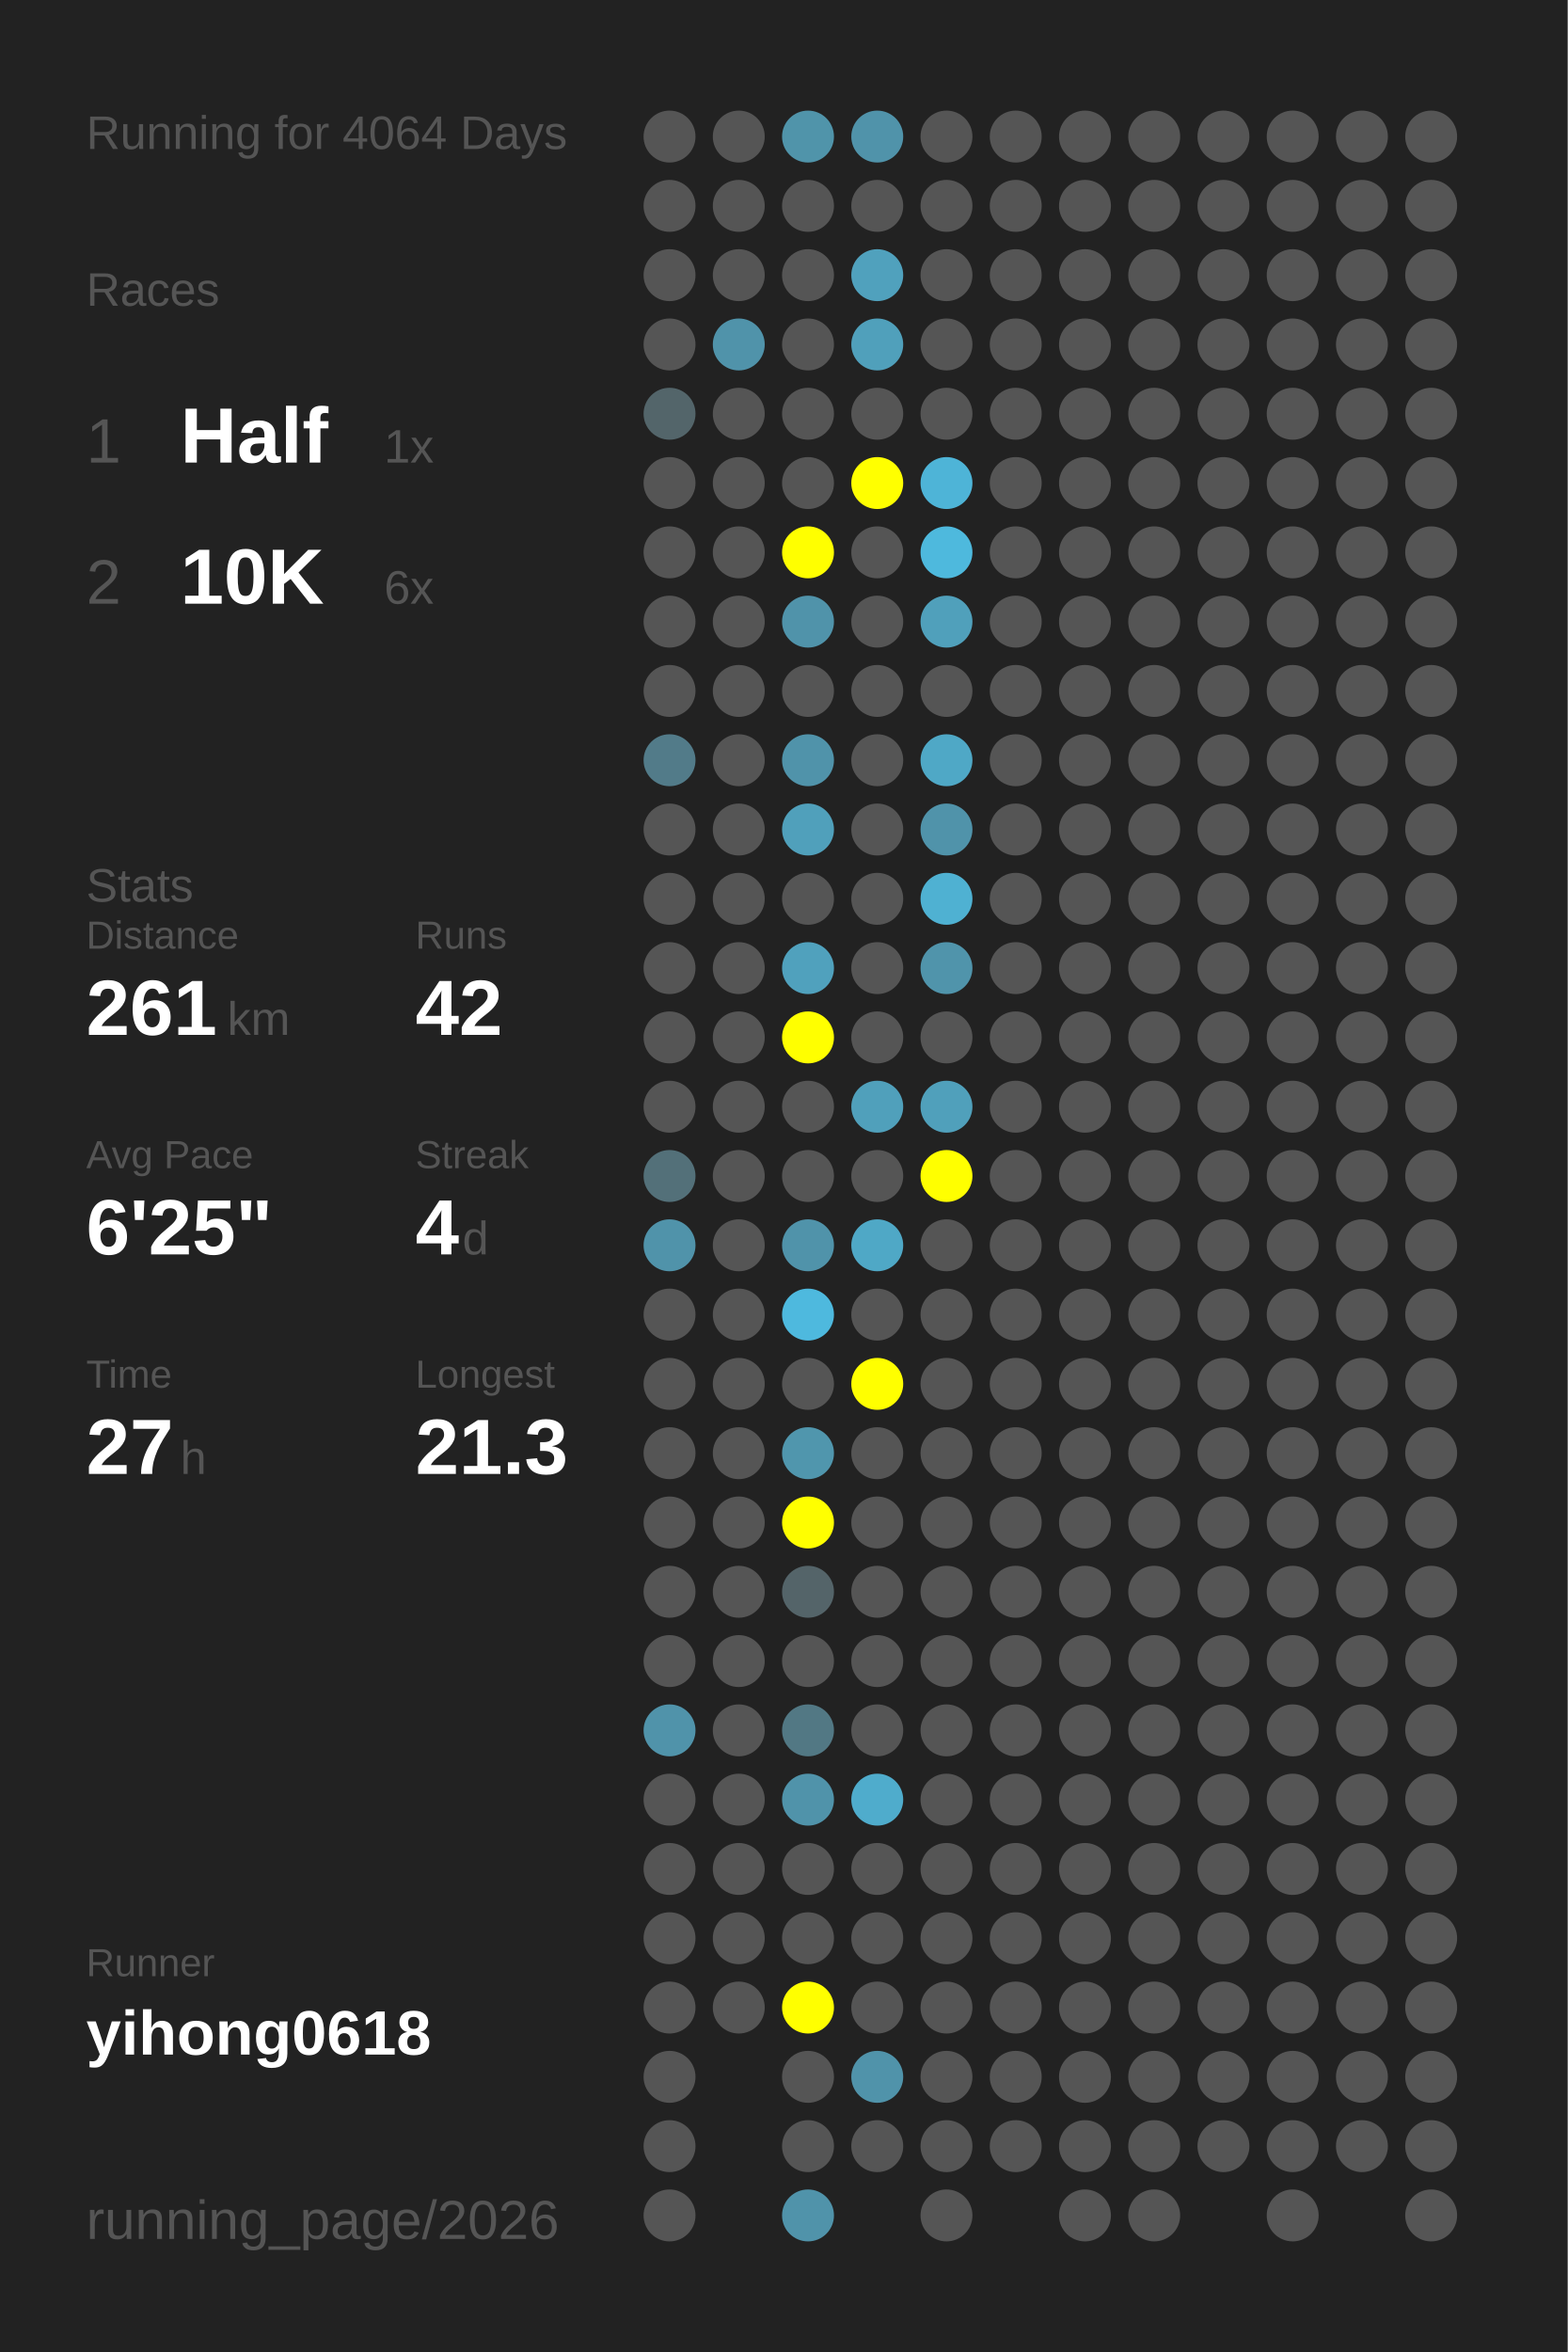
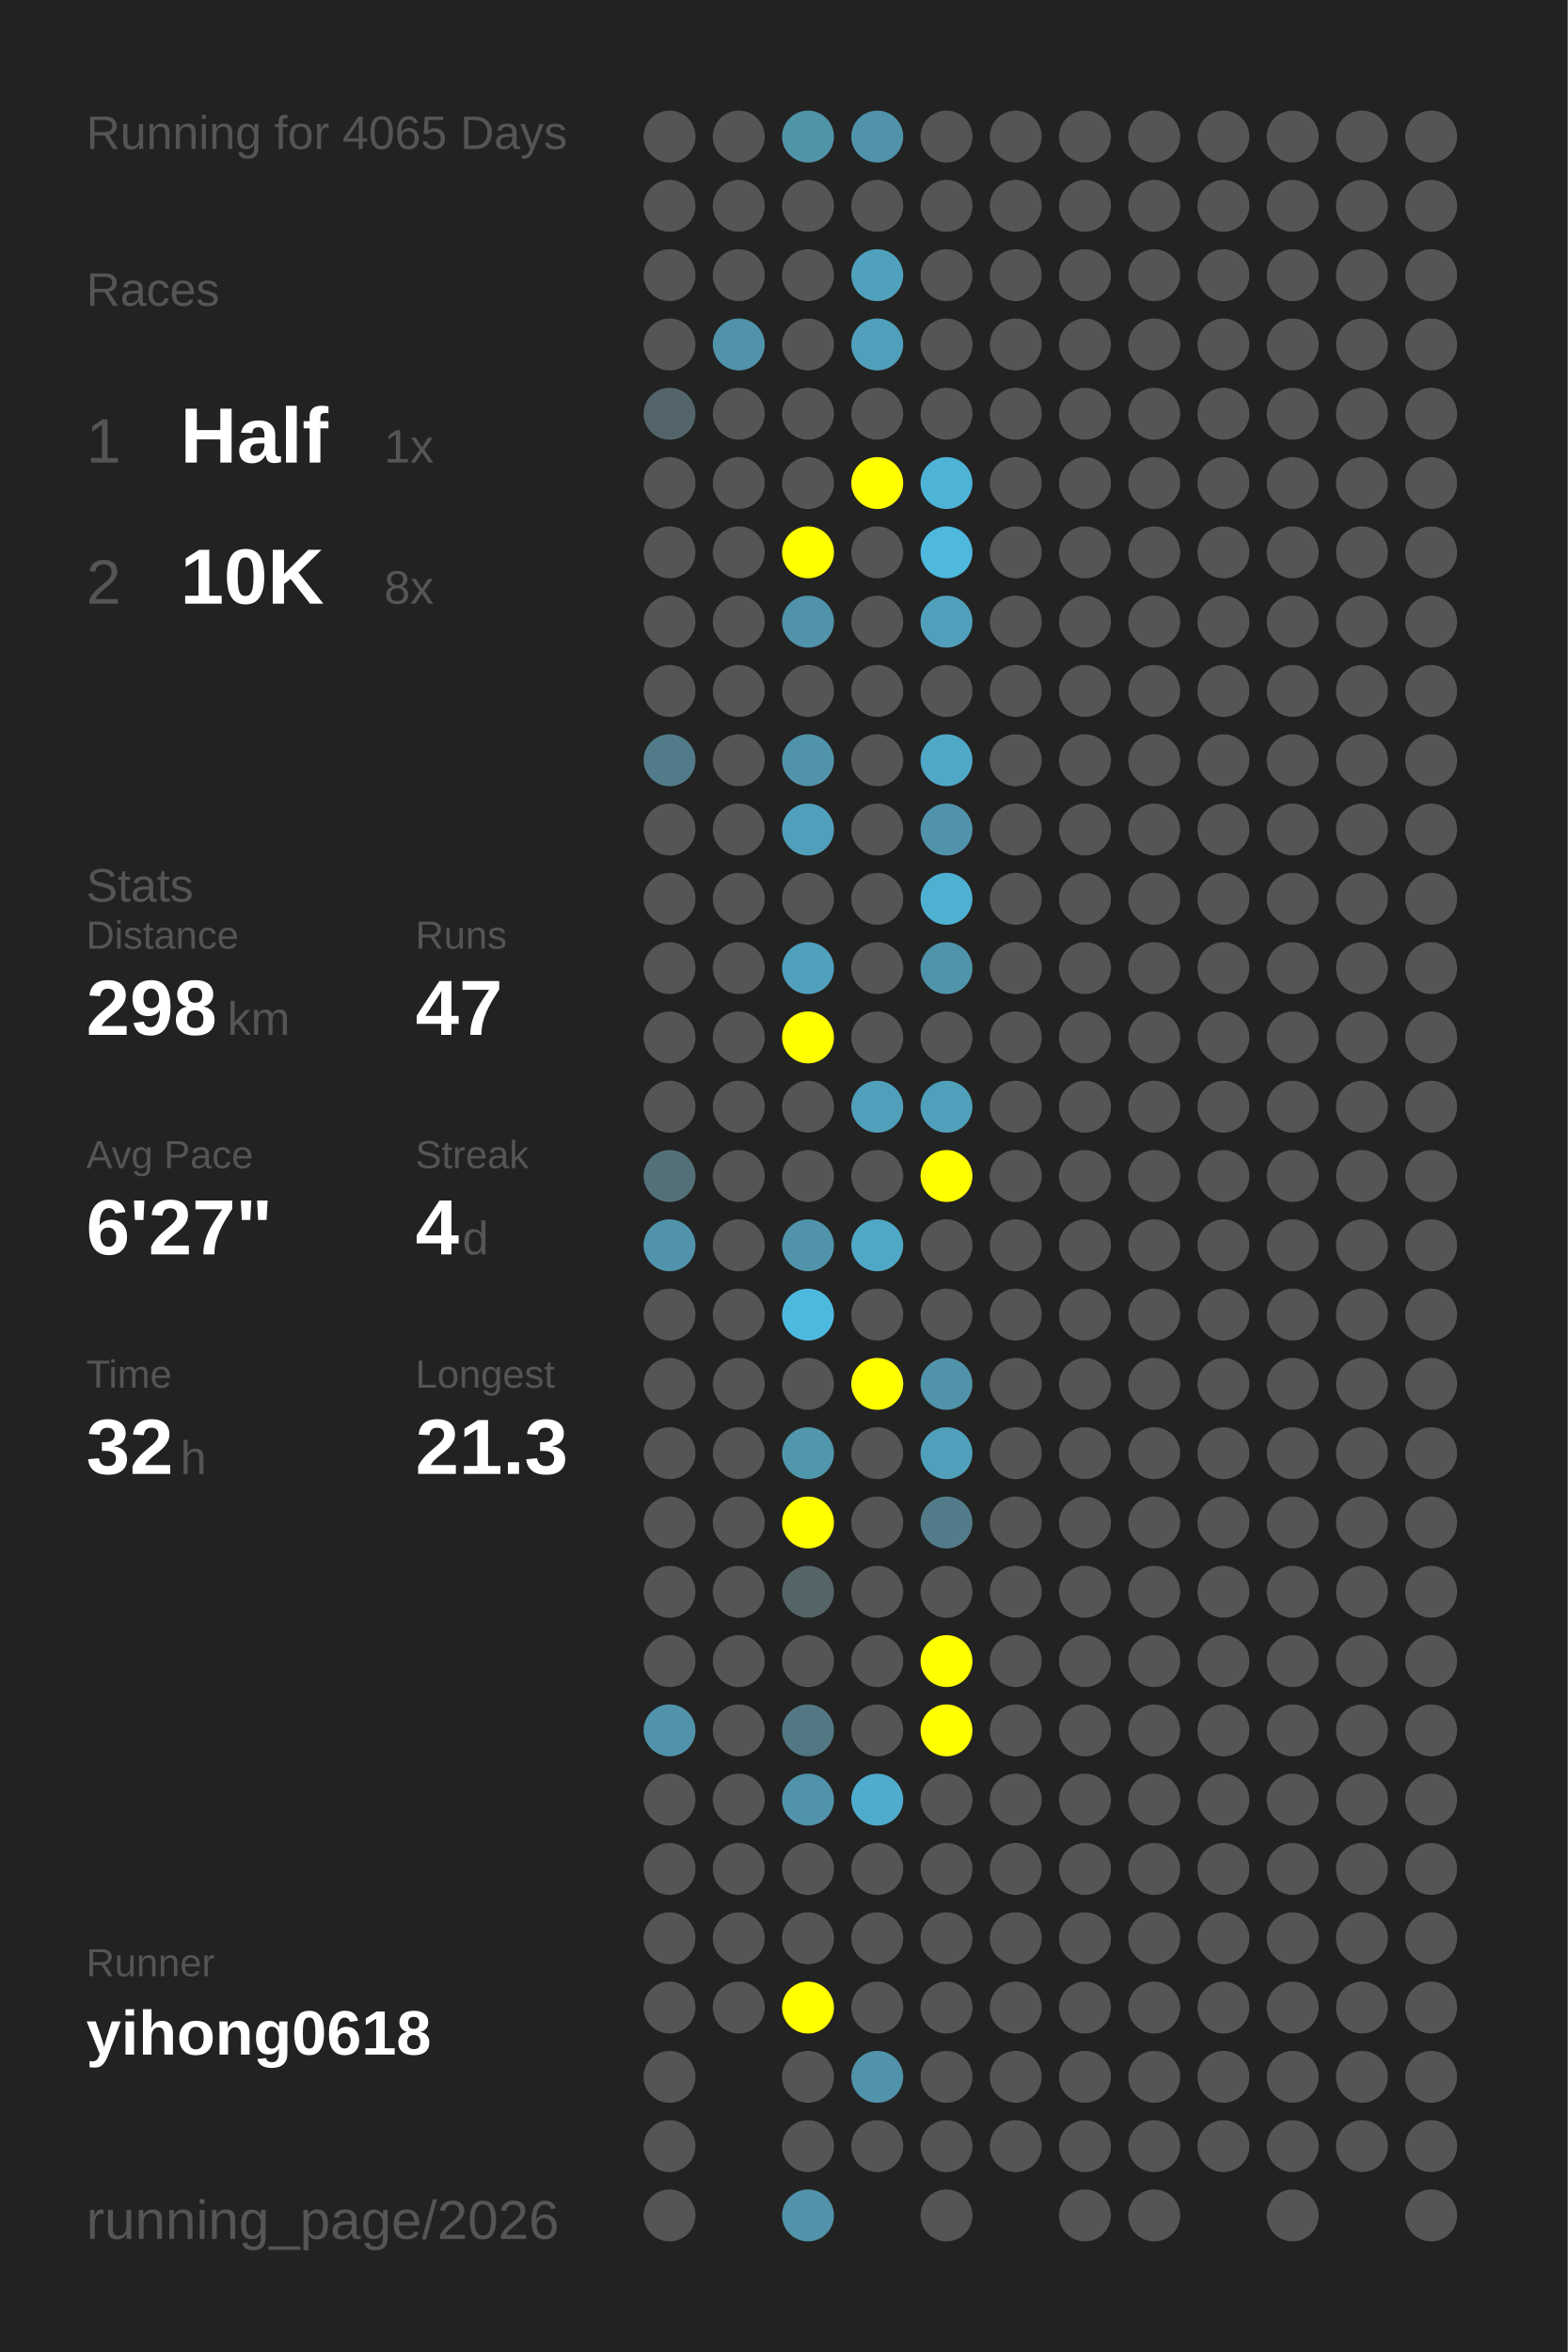
<svg xmlns="http://www.w3.org/2000/svg" baseProfile="full" height="300mm" version="1.1" viewBox="0,0,200,300" width="200mm">
  <defs />
  <rect fill="#222222" height="300" width="200" x="0" y="0" />
-   <text fill="#555555" style="font-size:6px; font-family:Arial;" x="11" y="19">Running for 4064 Days</text>
+   <text fill="#555555" style="font-size:6px; font-family:Arial;" x="11" y="19">Running for 4065 Days</text>
  <text fill="#555555" style="font-size:6px; font-family:Arial;" x="11" y="39">Races</text>
  <text fill="#555555" style="font-size:8px; font-family:Arial;" x="11" y="59">1</text>
  <text fill="#FFFFFF" style="font-size:10px; font-family:Arial; font-weight:bold;" x="23" y="59">Half</text>
  <text fill="#555555" style="font-size:6px; font-family:Arial;" x="49" y="59">1x</text>
  <text fill="#555555" style="font-size:8px; font-family:Arial;" x="11" y="77">2</text>
  <text fill="#FFFFFF" style="font-size:10px; font-family:Arial; font-weight:bold;" x="23" y="77">10K</text>
-   <text fill="#555555" style="font-size:6px; font-family:Arial;" x="49" y="77">6x</text>
+   <text fill="#555555" style="font-size:6px; font-family:Arial;" x="49" y="77">8x</text>
  <text fill="#555555" style="font-size:6px; font-family:Arial;" x="11" y="115">Stats</text>
  <text fill="#555555" style="font-size:5px; font-family:Arial;" x="11" y="121">Distance</text>
-   <text fill="#FFFFFF" style="font-size:10px; font-family:Arial; font-weight:bold;" x="11" y="132">261</text>
+   <text fill="#FFFFFF" style="font-size:10px; font-family:Arial; font-weight:bold;" x="11" y="132">298</text>
  <text fill="#555555" style="font-size:6px; font-family:Arial;" x="29" y="132">km</text>
  <text fill="#555555" style="font-size:5px; font-family:Arial;" x="53" y="121">Runs</text>
-   <text fill="#FFFFFF" style="font-size:10px; font-family:Arial; font-weight:bold;" x="53" y="132">42</text>
+   <text fill="#FFFFFF" style="font-size:10px; font-family:Arial; font-weight:bold;" x="53" y="132">47</text>
  <text fill="#555555" style="font-size:5px; font-family:Arial;" x="11" y="149">Avg Pace</text>
-   <text fill="#FFFFFF" style="font-size:10px; font-family:Arial; font-weight:bold;" x="11" y="160">6'25"</text>
+   <text fill="#FFFFFF" style="font-size:10px; font-family:Arial; font-weight:bold;" x="11" y="160">6'27"</text>
  <text fill="#555555" style="font-size:5px; font-family:Arial;" x="53" y="149">Streak</text>
  <text fill="#FFFFFF" style="font-size:10px; font-family:Arial; font-weight:bold;" x="53" y="160">4</text>
  <text fill="#555555" style="font-size:6px; font-family:Arial;" x="59" y="160">d</text>
  <text fill="#555555" style="font-size:5px; font-family:Arial;" x="11" y="177">Time</text>
-   <text fill="#FFFFFF" style="font-size:10px; font-family:Arial; font-weight:bold;" x="11" y="188">27</text>
+   <text fill="#FFFFFF" style="font-size:10px; font-family:Arial; font-weight:bold;" x="11" y="188">32</text>
  <text fill="#555555" style="font-size:6px; font-family:Arial;" x="23" y="188">h</text>
  <text fill="#555555" style="font-size:5px; font-family:Arial;" x="53" y="177">Longest</text>
  <text fill="#FFFFFF" style="font-size:10px; font-family:Arial; font-weight:bold;" x="53" y="188">21.3</text>
  <text fill="#555555" style="font-size:5px; font-family:Arial;" x="11" y="252.065">Runner</text>
  <text fill="#FFFFFF" style="font-size:8px; font-family:Arial; font-weight:bold;" x="11" y="262.065">yihong0618</text>
  <text fill="#555555" style="font-size:7px; font-family:Arial;" x="11" y="285.581">running_page/2026</text>
  <circle cx="85.417" cy="17.419" fill="#555555" r="3.312" />
  <circle cx="85.417" cy="26.258" fill="#555555" r="3.312" />
  <circle cx="85.417" cy="35.097" fill="#555555" r="3.312" />
  <circle cx="85.417" cy="43.935" fill="#555555" r="3.312" />
  <circle cx="85.417" cy="52.774" fill="#53656a" r="3.312" />
  <circle cx="85.417" cy="61.613" fill="#555555" r="3.312" />
  <circle cx="85.417" cy="70.452" fill="#555555" r="3.312" />
  <circle cx="85.417" cy="79.29" fill="#555555" r="3.312" />
  <circle cx="85.417" cy="88.129" fill="#555555" r="3.312" />
  <circle cx="85.417" cy="96.968" fill="#527b89" r="3.312" />
  <circle cx="85.417" cy="105.806" fill="#555555" r="3.312" />
  <circle cx="85.417" cy="114.645" fill="#555555" r="3.312" />
  <circle cx="85.417" cy="123.484" fill="#555555" r="3.312" />
  <circle cx="85.417" cy="132.323" fill="#555555" r="3.312" />
  <circle cx="85.417" cy="141.161" fill="#555555" r="3.312" />
  <circle cx="85.417" cy="150" fill="#537079" r="3.312" />
  <circle cx="85.417" cy="158.839" fill="#5093aa" r="3.312" />
  <circle cx="85.417" cy="167.677" fill="#555555" r="3.312" />
  <circle cx="85.417" cy="176.516" fill="#555555" r="3.312" />
  <circle cx="85.417" cy="185.355" fill="#555555" r="3.312" />
  <circle cx="85.417" cy="194.194" fill="#555555" r="3.312" />
  <circle cx="85.417" cy="203.032" fill="#555555" r="3.312" />
  <circle cx="85.417" cy="211.871" fill="#555555" r="3.312" />
  <circle cx="85.417" cy="220.71" fill="#5093aa" r="3.312" />
  <circle cx="85.417" cy="229.548" fill="#555555" r="3.312" />
  <circle cx="85.417" cy="238.387" fill="#555555" r="3.312" />
  <circle cx="85.417" cy="247.226" fill="#555555" r="3.312" />
  <circle cx="85.417" cy="256.065" fill="#555555" r="3.312" />
  <circle cx="85.417" cy="264.903" fill="#555555" r="3.312" />
  <circle cx="85.417" cy="273.742" fill="#555555" r="3.312" />
  <circle cx="85.417" cy="282.581" fill="#555555" r="3.312" />
  <circle cx="94.25" cy="17.419" fill="#555555" r="3.312" />
  <circle cx="94.25" cy="26.258" fill="#555555" r="3.312" />
  <circle cx="94.25" cy="35.097" fill="#555555" r="3.312" />
  <circle cx="94.25" cy="43.935" fill="#5093aa" r="3.312" />
  <circle cx="94.25" cy="52.774" fill="#555555" r="3.312" />
  <circle cx="94.25" cy="61.613" fill="#555555" r="3.312" />
  <circle cx="94.25" cy="70.452" fill="#555555" r="3.312" />
  <circle cx="94.25" cy="79.29" fill="#555555" r="3.312" />
  <circle cx="94.25" cy="88.129" fill="#555555" r="3.312" />
  <circle cx="94.25" cy="96.968" fill="#555555" r="3.312" />
  <circle cx="94.25" cy="105.806" fill="#555555" r="3.312" />
  <circle cx="94.25" cy="114.645" fill="#555555" r="3.312" />
  <circle cx="94.25" cy="123.484" fill="#555555" r="3.312" />
  <circle cx="94.25" cy="132.323" fill="#555555" r="3.312" />
  <circle cx="94.25" cy="141.161" fill="#555555" r="3.312" />
  <circle cx="94.25" cy="150" fill="#555555" r="3.312" />
  <circle cx="94.25" cy="158.839" fill="#555555" r="3.312" />
  <circle cx="94.25" cy="167.677" fill="#555555" r="3.312" />
  <circle cx="94.25" cy="176.516" fill="#555555" r="3.312" />
  <circle cx="94.25" cy="185.355" fill="#555555" r="3.312" />
  <circle cx="94.25" cy="194.194" fill="#555555" r="3.312" />
  <circle cx="94.25" cy="203.032" fill="#555555" r="3.312" />
  <circle cx="94.25" cy="211.871" fill="#555555" r="3.312" />
  <circle cx="94.25" cy="220.71" fill="#555555" r="3.312" />
  <circle cx="94.25" cy="229.548" fill="#555555" r="3.312" />
  <circle cx="94.25" cy="238.387" fill="#555555" r="3.312" />
  <circle cx="94.25" cy="247.226" fill="#555555" r="3.312" />
  <circle cx="94.25" cy="256.065" fill="#555555" r="3.312" />
  <circle cx="103.083" cy="17.419" fill="#5094aa" r="3.312" />
  <circle cx="103.083" cy="26.258" fill="#555555" r="3.312" />
  <circle cx="103.083" cy="35.097" fill="#555555" r="3.312" />
  <circle cx="103.083" cy="43.935" fill="#555555" r="3.312" />
  <circle cx="103.083" cy="52.774" fill="#555555" r="3.312" />
  <circle cx="103.083" cy="61.613" fill="#555555" r="3.312" />
  <circle cx="103.083" cy="70.452" fill="#FFFF00" r="3.312" />
  <circle cx="103.083" cy="79.29" fill="#5093aa" r="3.312" />
  <circle cx="103.083" cy="88.129" fill="#555555" r="3.312" />
  <circle cx="103.083" cy="96.968" fill="#5093aa" r="3.312" />
  <circle cx="103.083" cy="105.806" fill="#50a0bb" r="3.312" />
  <circle cx="103.083" cy="114.645" fill="#555555" r="3.312" />
  <circle cx="103.083" cy="123.484" fill="#50a1bd" r="3.312" />
  <circle cx="103.083" cy="132.323" fill="#FFFF00" r="3.312" />
  <circle cx="103.083" cy="141.161" fill="#555555" r="3.312" />
  <circle cx="103.083" cy="150" fill="#555555" r="3.312" />
  <circle cx="103.083" cy="158.839" fill="#5093aa" r="3.312" />
  <circle cx="103.083" cy="167.677" fill="#4eb9de" r="3.312" />
  <circle cx="103.083" cy="176.516" fill="#555555" r="3.312" />
  <circle cx="103.083" cy="185.355" fill="#5096ad" r="3.312" />
  <circle cx="103.083" cy="194.194" fill="#FFFF00" r="3.312" />
  <circle cx="103.083" cy="203.032" fill="#546469" r="3.312" />
  <circle cx="103.083" cy="211.871" fill="#555555" r="3.312" />
  <circle cx="103.083" cy="220.71" fill="#527884" r="3.312" />
  <circle cx="103.083" cy="229.548" fill="#5093aa" r="3.312" />
  <circle cx="103.083" cy="238.387" fill="#555555" r="3.312" />
  <circle cx="103.083" cy="247.226" fill="#555555" r="3.312" />
  <circle cx="103.083" cy="256.065" fill="#FFFF00" r="3.312" />
  <circle cx="103.083" cy="264.903" fill="#555555" r="3.312" />
  <circle cx="103.083" cy="273.742" fill="#555555" r="3.312" />
  <circle cx="103.083" cy="282.581" fill="#5093aa" r="3.312" />
  <circle cx="111.917" cy="17.419" fill="#5093aa" r="3.312" />
  <circle cx="111.917" cy="26.258" fill="#555555" r="3.312" />
  <circle cx="111.917" cy="35.097" fill="#50a1bd" r="3.312" />
  <circle cx="111.917" cy="43.935" fill="#50a0bb" r="3.312" />
  <circle cx="111.917" cy="52.774" fill="#555555" r="3.312" />
  <circle cx="111.917" cy="61.613" fill="#FFFF00" r="3.312" />
  <circle cx="111.917" cy="70.452" fill="#555555" r="3.312" />
  <circle cx="111.917" cy="79.29" fill="#555555" r="3.312" />
  <circle cx="111.917" cy="88.129" fill="#555555" r="3.312" />
  <circle cx="111.917" cy="96.968" fill="#555555" r="3.312" />
  <circle cx="111.917" cy="105.806" fill="#555555" r="3.312" />
  <circle cx="111.917" cy="114.645" fill="#555555" r="3.312" />
  <circle cx="111.917" cy="123.484" fill="#555555" r="3.312" />
  <circle cx="111.917" cy="132.323" fill="#555555" r="3.312" />
  <circle cx="111.917" cy="141.161" fill="#50a0bb" r="3.312" />
  <circle cx="111.917" cy="150" fill="#555555" r="3.312" />
  <circle cx="111.917" cy="158.839" fill="#4fa8c6" r="3.312" />
  <circle cx="111.917" cy="167.677" fill="#555555" r="3.312" />
  <circle cx="111.917" cy="176.516" fill="#FFFF00" r="3.312" />
  <circle cx="111.917" cy="185.355" fill="#555555" r="3.312" />
  <circle cx="111.917" cy="194.194" fill="#555555" r="3.312" />
  <circle cx="111.917" cy="203.032" fill="#555555" r="3.312" />
  <circle cx="111.917" cy="211.871" fill="#555555" r="3.312" />
  <circle cx="111.917" cy="220.71" fill="#555555" r="3.312" />
  <circle cx="111.917" cy="229.548" fill="#4faccc" r="3.312" />
  <circle cx="111.917" cy="238.387" fill="#555555" r="3.312" />
  <circle cx="111.917" cy="247.226" fill="#555555" r="3.312" />
  <circle cx="111.917" cy="256.065" fill="#555555" r="3.312" />
  <circle cx="111.917" cy="264.903" fill="#5093aa" r="3.312" />
  <circle cx="111.917" cy="273.742" fill="#555555" r="3.312" />
  <circle cx="120.75" cy="17.419" fill="#555555" r="3.312" />
  <circle cx="120.75" cy="26.258" fill="#555555" r="3.312" />
  <circle cx="120.75" cy="35.097" fill="#555555" r="3.312" />
  <circle cx="120.75" cy="43.935" fill="#555555" r="3.312" />
  <circle cx="120.75" cy="52.774" fill="#555555" r="3.312" />
  <circle cx="120.75" cy="61.613" fill="#4eb4d7" r="3.312" />
  <circle cx="120.75" cy="70.452" fill="#4eb9dd" r="3.312" />
  <circle cx="120.75" cy="79.29" fill="#50a0bb" r="3.312" />
  <circle cx="120.75" cy="88.129" fill="#555555" r="3.312" />
  <circle cx="120.75" cy="96.968" fill="#4fa8c6" r="3.312" />
  <circle cx="120.75" cy="105.806" fill="#5093aa" r="3.312" />
  <circle cx="120.75" cy="114.645" fill="#4fb1d2" r="3.312" />
  <circle cx="120.75" cy="123.484" fill="#5094ab" r="3.312" />
  <circle cx="120.75" cy="132.323" fill="#555555" r="3.312" />
  <circle cx="120.75" cy="141.161" fill="#50a0bb" r="3.312" />
  <circle cx="120.75" cy="150" fill="#FFFF00" r="3.312" />
  <circle cx="120.75" cy="158.839" fill="#555555" r="3.312" />
  <circle cx="120.75" cy="167.677" fill="#555555" r="3.312" />
-   <circle cx="120.75" cy="176.516" fill="#555555" r="3.312" />
-   <circle cx="120.75" cy="185.355" fill="#555555" r="3.312" />
-   <circle cx="120.75" cy="194.194" fill="#555555" r="3.312" />
+   <circle cx="120.75" cy="176.516" fill="#5093aa" r="3.312" />
+   <circle cx="120.75" cy="185.355" fill="#50a0bb" r="3.312" />
+   <circle cx="120.75" cy="194.194" fill="#527c8a" r="3.312" />
  <circle cx="120.75" cy="203.032" fill="#555555" r="3.312" />
-   <circle cx="120.75" cy="211.871" fill="#555555" r="3.312" />
-   <circle cx="120.75" cy="220.71" fill="#555555" r="3.312" />
+   <circle cx="120.75" cy="211.871" fill="#FFFF00" r="3.312" />
+   <circle cx="120.75" cy="220.71" fill="#FFFF00" r="3.312" />
  <circle cx="120.75" cy="229.548" fill="#555555" r="3.312" />
  <circle cx="120.75" cy="238.387" fill="#555555" r="3.312" />
  <circle cx="120.75" cy="247.226" fill="#555555" r="3.312" />
  <circle cx="120.75" cy="256.065" fill="#555555" r="3.312" />
  <circle cx="120.75" cy="264.903" fill="#555555" r="3.312" />
  <circle cx="120.75" cy="273.742" fill="#555555" r="3.312" />
  <circle cx="120.75" cy="282.581" fill="#555555" r="3.312" />
  <circle cx="129.583" cy="17.419" fill="#555555" r="3.312" />
  <circle cx="129.583" cy="26.258" fill="#555555" r="3.312" />
  <circle cx="129.583" cy="35.097" fill="#555555" r="3.312" />
  <circle cx="129.583" cy="43.935" fill="#555555" r="3.312" />
  <circle cx="129.583" cy="52.774" fill="#555555" r="3.312" />
  <circle cx="129.583" cy="61.613" fill="#555555" r="3.312" />
  <circle cx="129.583" cy="70.452" fill="#555555" r="3.312" />
  <circle cx="129.583" cy="79.29" fill="#555555" r="3.312" />
  <circle cx="129.583" cy="88.129" fill="#555555" r="3.312" />
  <circle cx="129.583" cy="96.968" fill="#555555" r="3.312" />
  <circle cx="129.583" cy="105.806" fill="#555555" r="3.312" />
  <circle cx="129.583" cy="114.645" fill="#555555" r="3.312" />
  <circle cx="129.583" cy="123.484" fill="#555555" r="3.312" />
  <circle cx="129.583" cy="132.323" fill="#555555" r="3.312" />
  <circle cx="129.583" cy="141.161" fill="#555555" r="3.312" />
  <circle cx="129.583" cy="150" fill="#555555" r="3.312" />
  <circle cx="129.583" cy="158.839" fill="#555555" r="3.312" />
  <circle cx="129.583" cy="167.677" fill="#555555" r="3.312" />
  <circle cx="129.583" cy="176.516" fill="#555555" r="3.312" />
  <circle cx="129.583" cy="185.355" fill="#555555" r="3.312" />
  <circle cx="129.583" cy="194.194" fill="#555555" r="3.312" />
  <circle cx="129.583" cy="203.032" fill="#555555" r="3.312" />
  <circle cx="129.583" cy="211.871" fill="#555555" r="3.312" />
  <circle cx="129.583" cy="220.71" fill="#555555" r="3.312" />
  <circle cx="129.583" cy="229.548" fill="#555555" r="3.312" />
  <circle cx="129.583" cy="238.387" fill="#555555" r="3.312" />
  <circle cx="129.583" cy="247.226" fill="#555555" r="3.312" />
  <circle cx="129.583" cy="256.065" fill="#555555" r="3.312" />
  <circle cx="129.583" cy="264.903" fill="#555555" r="3.312" />
  <circle cx="129.583" cy="273.742" fill="#555555" r="3.312" />
  <circle cx="138.417" cy="17.419" fill="#555555" r="3.312" />
  <circle cx="138.417" cy="26.258" fill="#555555" r="3.312" />
  <circle cx="138.417" cy="35.097" fill="#555555" r="3.312" />
  <circle cx="138.417" cy="43.935" fill="#555555" r="3.312" />
  <circle cx="138.417" cy="52.774" fill="#555555" r="3.312" />
  <circle cx="138.417" cy="61.613" fill="#555555" r="3.312" />
  <circle cx="138.417" cy="70.452" fill="#555555" r="3.312" />
  <circle cx="138.417" cy="79.29" fill="#555555" r="3.312" />
  <circle cx="138.417" cy="88.129" fill="#555555" r="3.312" />
  <circle cx="138.417" cy="96.968" fill="#555555" r="3.312" />
  <circle cx="138.417" cy="105.806" fill="#555555" r="3.312" />
  <circle cx="138.417" cy="114.645" fill="#555555" r="3.312" />
  <circle cx="138.417" cy="123.484" fill="#555555" r="3.312" />
  <circle cx="138.417" cy="132.323" fill="#555555" r="3.312" />
  <circle cx="138.417" cy="141.161" fill="#555555" r="3.312" />
  <circle cx="138.417" cy="150" fill="#555555" r="3.312" />
  <circle cx="138.417" cy="158.839" fill="#555555" r="3.312" />
  <circle cx="138.417" cy="167.677" fill="#555555" r="3.312" />
  <circle cx="138.417" cy="176.516" fill="#555555" r="3.312" />
  <circle cx="138.417" cy="185.355" fill="#555555" r="3.312" />
  <circle cx="138.417" cy="194.194" fill="#555555" r="3.312" />
  <circle cx="138.417" cy="203.032" fill="#555555" r="3.312" />
  <circle cx="138.417" cy="211.871" fill="#555555" r="3.312" />
  <circle cx="138.417" cy="220.71" fill="#555555" r="3.312" />
  <circle cx="138.417" cy="229.548" fill="#555555" r="3.312" />
  <circle cx="138.417" cy="238.387" fill="#555555" r="3.312" />
  <circle cx="138.417" cy="247.226" fill="#555555" r="3.312" />
  <circle cx="138.417" cy="256.065" fill="#555555" r="3.312" />
  <circle cx="138.417" cy="264.903" fill="#555555" r="3.312" />
  <circle cx="138.417" cy="273.742" fill="#555555" r="3.312" />
  <circle cx="138.417" cy="282.581" fill="#555555" r="3.312" />
  <circle cx="147.25" cy="17.419" fill="#555555" r="3.312" />
  <circle cx="147.25" cy="26.258" fill="#555555" r="3.312" />
  <circle cx="147.25" cy="35.097" fill="#555555" r="3.312" />
  <circle cx="147.25" cy="43.935" fill="#555555" r="3.312" />
  <circle cx="147.25" cy="52.774" fill="#555555" r="3.312" />
  <circle cx="147.25" cy="61.613" fill="#555555" r="3.312" />
  <circle cx="147.25" cy="70.452" fill="#555555" r="3.312" />
  <circle cx="147.25" cy="79.29" fill="#555555" r="3.312" />
  <circle cx="147.25" cy="88.129" fill="#555555" r="3.312" />
  <circle cx="147.25" cy="96.968" fill="#555555" r="3.312" />
  <circle cx="147.25" cy="105.806" fill="#555555" r="3.312" />
  <circle cx="147.25" cy="114.645" fill="#555555" r="3.312" />
  <circle cx="147.25" cy="123.484" fill="#555555" r="3.312" />
  <circle cx="147.25" cy="132.323" fill="#555555" r="3.312" />
  <circle cx="147.25" cy="141.161" fill="#555555" r="3.312" />
  <circle cx="147.25" cy="150" fill="#555555" r="3.312" />
  <circle cx="147.25" cy="158.839" fill="#555555" r="3.312" />
  <circle cx="147.25" cy="167.677" fill="#555555" r="3.312" />
  <circle cx="147.25" cy="176.516" fill="#555555" r="3.312" />
  <circle cx="147.25" cy="185.355" fill="#555555" r="3.312" />
  <circle cx="147.25" cy="194.194" fill="#555555" r="3.312" />
  <circle cx="147.25" cy="203.032" fill="#555555" r="3.312" />
  <circle cx="147.25" cy="211.871" fill="#555555" r="3.312" />
  <circle cx="147.25" cy="220.71" fill="#555555" r="3.312" />
  <circle cx="147.25" cy="229.548" fill="#555555" r="3.312" />
  <circle cx="147.25" cy="238.387" fill="#555555" r="3.312" />
  <circle cx="147.25" cy="247.226" fill="#555555" r="3.312" />
  <circle cx="147.25" cy="256.065" fill="#555555" r="3.312" />
  <circle cx="147.25" cy="264.903" fill="#555555" r="3.312" />
  <circle cx="147.25" cy="273.742" fill="#555555" r="3.312" />
  <circle cx="147.25" cy="282.581" fill="#555555" r="3.312" />
  <circle cx="156.083" cy="17.419" fill="#555555" r="3.312" />
  <circle cx="156.083" cy="26.258" fill="#555555" r="3.312" />
  <circle cx="156.083" cy="35.097" fill="#555555" r="3.312" />
  <circle cx="156.083" cy="43.935" fill="#555555" r="3.312" />
  <circle cx="156.083" cy="52.774" fill="#555555" r="3.312" />
  <circle cx="156.083" cy="61.613" fill="#555555" r="3.312" />
  <circle cx="156.083" cy="70.452" fill="#555555" r="3.312" />
  <circle cx="156.083" cy="79.29" fill="#555555" r="3.312" />
  <circle cx="156.083" cy="88.129" fill="#555555" r="3.312" />
  <circle cx="156.083" cy="96.968" fill="#555555" r="3.312" />
  <circle cx="156.083" cy="105.806" fill="#555555" r="3.312" />
  <circle cx="156.083" cy="114.645" fill="#555555" r="3.312" />
  <circle cx="156.083" cy="123.484" fill="#555555" r="3.312" />
  <circle cx="156.083" cy="132.323" fill="#555555" r="3.312" />
  <circle cx="156.083" cy="141.161" fill="#555555" r="3.312" />
  <circle cx="156.083" cy="150" fill="#555555" r="3.312" />
  <circle cx="156.083" cy="158.839" fill="#555555" r="3.312" />
  <circle cx="156.083" cy="167.677" fill="#555555" r="3.312" />
  <circle cx="156.083" cy="176.516" fill="#555555" r="3.312" />
  <circle cx="156.083" cy="185.355" fill="#555555" r="3.312" />
  <circle cx="156.083" cy="194.194" fill="#555555" r="3.312" />
  <circle cx="156.083" cy="203.032" fill="#555555" r="3.312" />
  <circle cx="156.083" cy="211.871" fill="#555555" r="3.312" />
  <circle cx="156.083" cy="220.71" fill="#555555" r="3.312" />
  <circle cx="156.083" cy="229.548" fill="#555555" r="3.312" />
  <circle cx="156.083" cy="238.387" fill="#555555" r="3.312" />
  <circle cx="156.083" cy="247.226" fill="#555555" r="3.312" />
  <circle cx="156.083" cy="256.065" fill="#555555" r="3.312" />
  <circle cx="156.083" cy="264.903" fill="#555555" r="3.312" />
  <circle cx="156.083" cy="273.742" fill="#555555" r="3.312" />
  <circle cx="164.917" cy="17.419" fill="#555555" r="3.312" />
  <circle cx="164.917" cy="26.258" fill="#555555" r="3.312" />
  <circle cx="164.917" cy="35.097" fill="#555555" r="3.312" />
  <circle cx="164.917" cy="43.935" fill="#555555" r="3.312" />
  <circle cx="164.917" cy="52.774" fill="#555555" r="3.312" />
  <circle cx="164.917" cy="61.613" fill="#555555" r="3.312" />
  <circle cx="164.917" cy="70.452" fill="#555555" r="3.312" />
  <circle cx="164.917" cy="79.29" fill="#555555" r="3.312" />
  <circle cx="164.917" cy="88.129" fill="#555555" r="3.312" />
  <circle cx="164.917" cy="96.968" fill="#555555" r="3.312" />
  <circle cx="164.917" cy="105.806" fill="#555555" r="3.312" />
  <circle cx="164.917" cy="114.645" fill="#555555" r="3.312" />
  <circle cx="164.917" cy="123.484" fill="#555555" r="3.312" />
  <circle cx="164.917" cy="132.323" fill="#555555" r="3.312" />
  <circle cx="164.917" cy="141.161" fill="#555555" r="3.312" />
  <circle cx="164.917" cy="150" fill="#555555" r="3.312" />
  <circle cx="164.917" cy="158.839" fill="#555555" r="3.312" />
  <circle cx="164.917" cy="167.677" fill="#555555" r="3.312" />
  <circle cx="164.917" cy="176.516" fill="#555555" r="3.312" />
  <circle cx="164.917" cy="185.355" fill="#555555" r="3.312" />
  <circle cx="164.917" cy="194.194" fill="#555555" r="3.312" />
  <circle cx="164.917" cy="203.032" fill="#555555" r="3.312" />
  <circle cx="164.917" cy="211.871" fill="#555555" r="3.312" />
  <circle cx="164.917" cy="220.71" fill="#555555" r="3.312" />
  <circle cx="164.917" cy="229.548" fill="#555555" r="3.312" />
  <circle cx="164.917" cy="238.387" fill="#555555" r="3.312" />
  <circle cx="164.917" cy="247.226" fill="#555555" r="3.312" />
  <circle cx="164.917" cy="256.065" fill="#555555" r="3.312" />
  <circle cx="164.917" cy="264.903" fill="#555555" r="3.312" />
  <circle cx="164.917" cy="273.742" fill="#555555" r="3.312" />
  <circle cx="164.917" cy="282.581" fill="#555555" r="3.312" />
  <circle cx="173.75" cy="17.419" fill="#555555" r="3.312" />
  <circle cx="173.75" cy="26.258" fill="#555555" r="3.312" />
  <circle cx="173.75" cy="35.097" fill="#555555" r="3.312" />
  <circle cx="173.75" cy="43.935" fill="#555555" r="3.312" />
  <circle cx="173.75" cy="52.774" fill="#555555" r="3.312" />
  <circle cx="173.75" cy="61.613" fill="#555555" r="3.312" />
  <circle cx="173.75" cy="70.452" fill="#555555" r="3.312" />
  <circle cx="173.75" cy="79.29" fill="#555555" r="3.312" />
  <circle cx="173.75" cy="88.129" fill="#555555" r="3.312" />
  <circle cx="173.75" cy="96.968" fill="#555555" r="3.312" />
  <circle cx="173.75" cy="105.806" fill="#555555" r="3.312" />
  <circle cx="173.75" cy="114.645" fill="#555555" r="3.312" />
  <circle cx="173.75" cy="123.484" fill="#555555" r="3.312" />
  <circle cx="173.75" cy="132.323" fill="#555555" r="3.312" />
  <circle cx="173.75" cy="141.161" fill="#555555" r="3.312" />
  <circle cx="173.75" cy="150" fill="#555555" r="3.312" />
  <circle cx="173.75" cy="158.839" fill="#555555" r="3.312" />
  <circle cx="173.75" cy="167.677" fill="#555555" r="3.312" />
  <circle cx="173.75" cy="176.516" fill="#555555" r="3.312" />
  <circle cx="173.75" cy="185.355" fill="#555555" r="3.312" />
  <circle cx="173.75" cy="194.194" fill="#555555" r="3.312" />
  <circle cx="173.75" cy="203.032" fill="#555555" r="3.312" />
  <circle cx="173.75" cy="211.871" fill="#555555" r="3.312" />
  <circle cx="173.75" cy="220.71" fill="#555555" r="3.312" />
  <circle cx="173.75" cy="229.548" fill="#555555" r="3.312" />
  <circle cx="173.75" cy="238.387" fill="#555555" r="3.312" />
  <circle cx="173.75" cy="247.226" fill="#555555" r="3.312" />
  <circle cx="173.75" cy="256.065" fill="#555555" r="3.312" />
  <circle cx="173.75" cy="264.903" fill="#555555" r="3.312" />
  <circle cx="173.75" cy="273.742" fill="#555555" r="3.312" />
  <circle cx="182.583" cy="17.419" fill="#555555" r="3.312" />
  <circle cx="182.583" cy="26.258" fill="#555555" r="3.312" />
  <circle cx="182.583" cy="35.097" fill="#555555" r="3.312" />
  <circle cx="182.583" cy="43.935" fill="#555555" r="3.312" />
  <circle cx="182.583" cy="52.774" fill="#555555" r="3.312" />
  <circle cx="182.583" cy="61.613" fill="#555555" r="3.312" />
  <circle cx="182.583" cy="70.452" fill="#555555" r="3.312" />
  <circle cx="182.583" cy="79.29" fill="#555555" r="3.312" />
  <circle cx="182.583" cy="88.129" fill="#555555" r="3.312" />
  <circle cx="182.583" cy="96.968" fill="#555555" r="3.312" />
  <circle cx="182.583" cy="105.806" fill="#555555" r="3.312" />
  <circle cx="182.583" cy="114.645" fill="#555555" r="3.312" />
  <circle cx="182.583" cy="123.484" fill="#555555" r="3.312" />
  <circle cx="182.583" cy="132.323" fill="#555555" r="3.312" />
  <circle cx="182.583" cy="141.161" fill="#555555" r="3.312" />
  <circle cx="182.583" cy="150" fill="#555555" r="3.312" />
  <circle cx="182.583" cy="158.839" fill="#555555" r="3.312" />
  <circle cx="182.583" cy="167.677" fill="#555555" r="3.312" />
  <circle cx="182.583" cy="176.516" fill="#555555" r="3.312" />
  <circle cx="182.583" cy="185.355" fill="#555555" r="3.312" />
  <circle cx="182.583" cy="194.194" fill="#555555" r="3.312" />
  <circle cx="182.583" cy="203.032" fill="#555555" r="3.312" />
  <circle cx="182.583" cy="211.871" fill="#555555" r="3.312" />
  <circle cx="182.583" cy="220.71" fill="#555555" r="3.312" />
  <circle cx="182.583" cy="229.548" fill="#555555" r="3.312" />
  <circle cx="182.583" cy="238.387" fill="#555555" r="3.312" />
  <circle cx="182.583" cy="247.226" fill="#555555" r="3.312" />
  <circle cx="182.583" cy="256.065" fill="#555555" r="3.312" />
  <circle cx="182.583" cy="264.903" fill="#555555" r="3.312" />
  <circle cx="182.583" cy="273.742" fill="#555555" r="3.312" />
  <circle cx="182.583" cy="282.581" fill="#555555" r="3.312" />
</svg>
